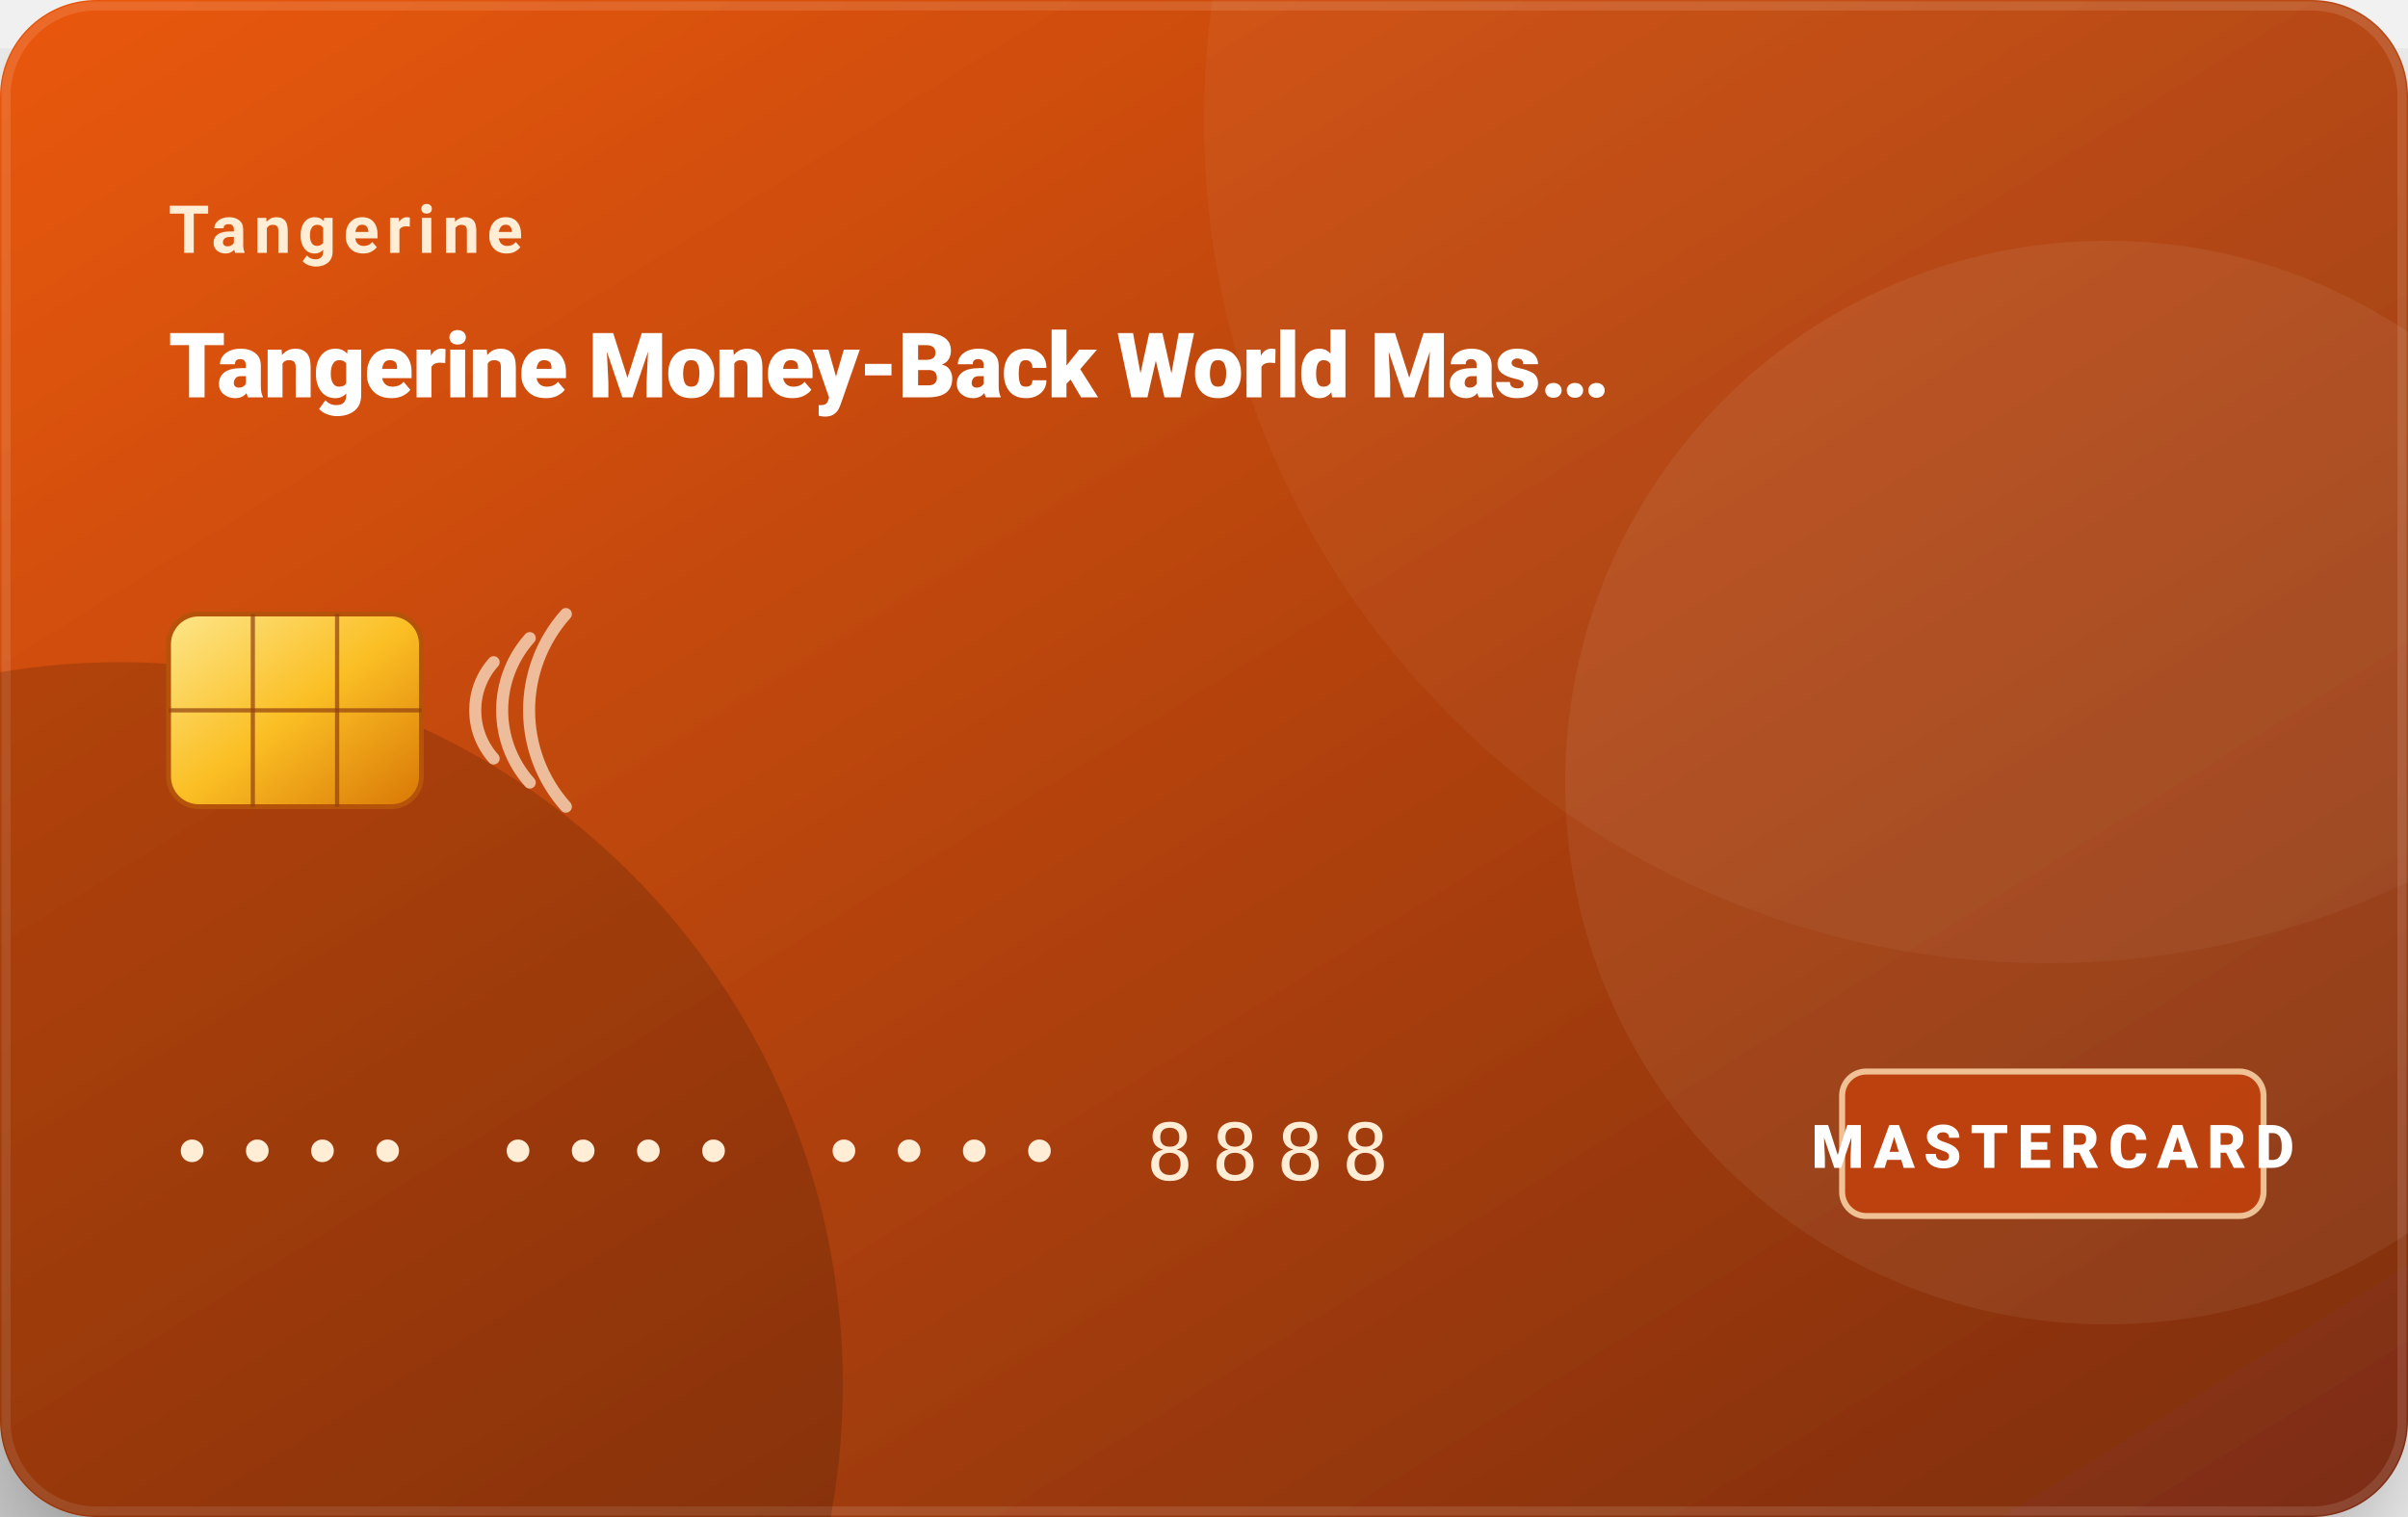
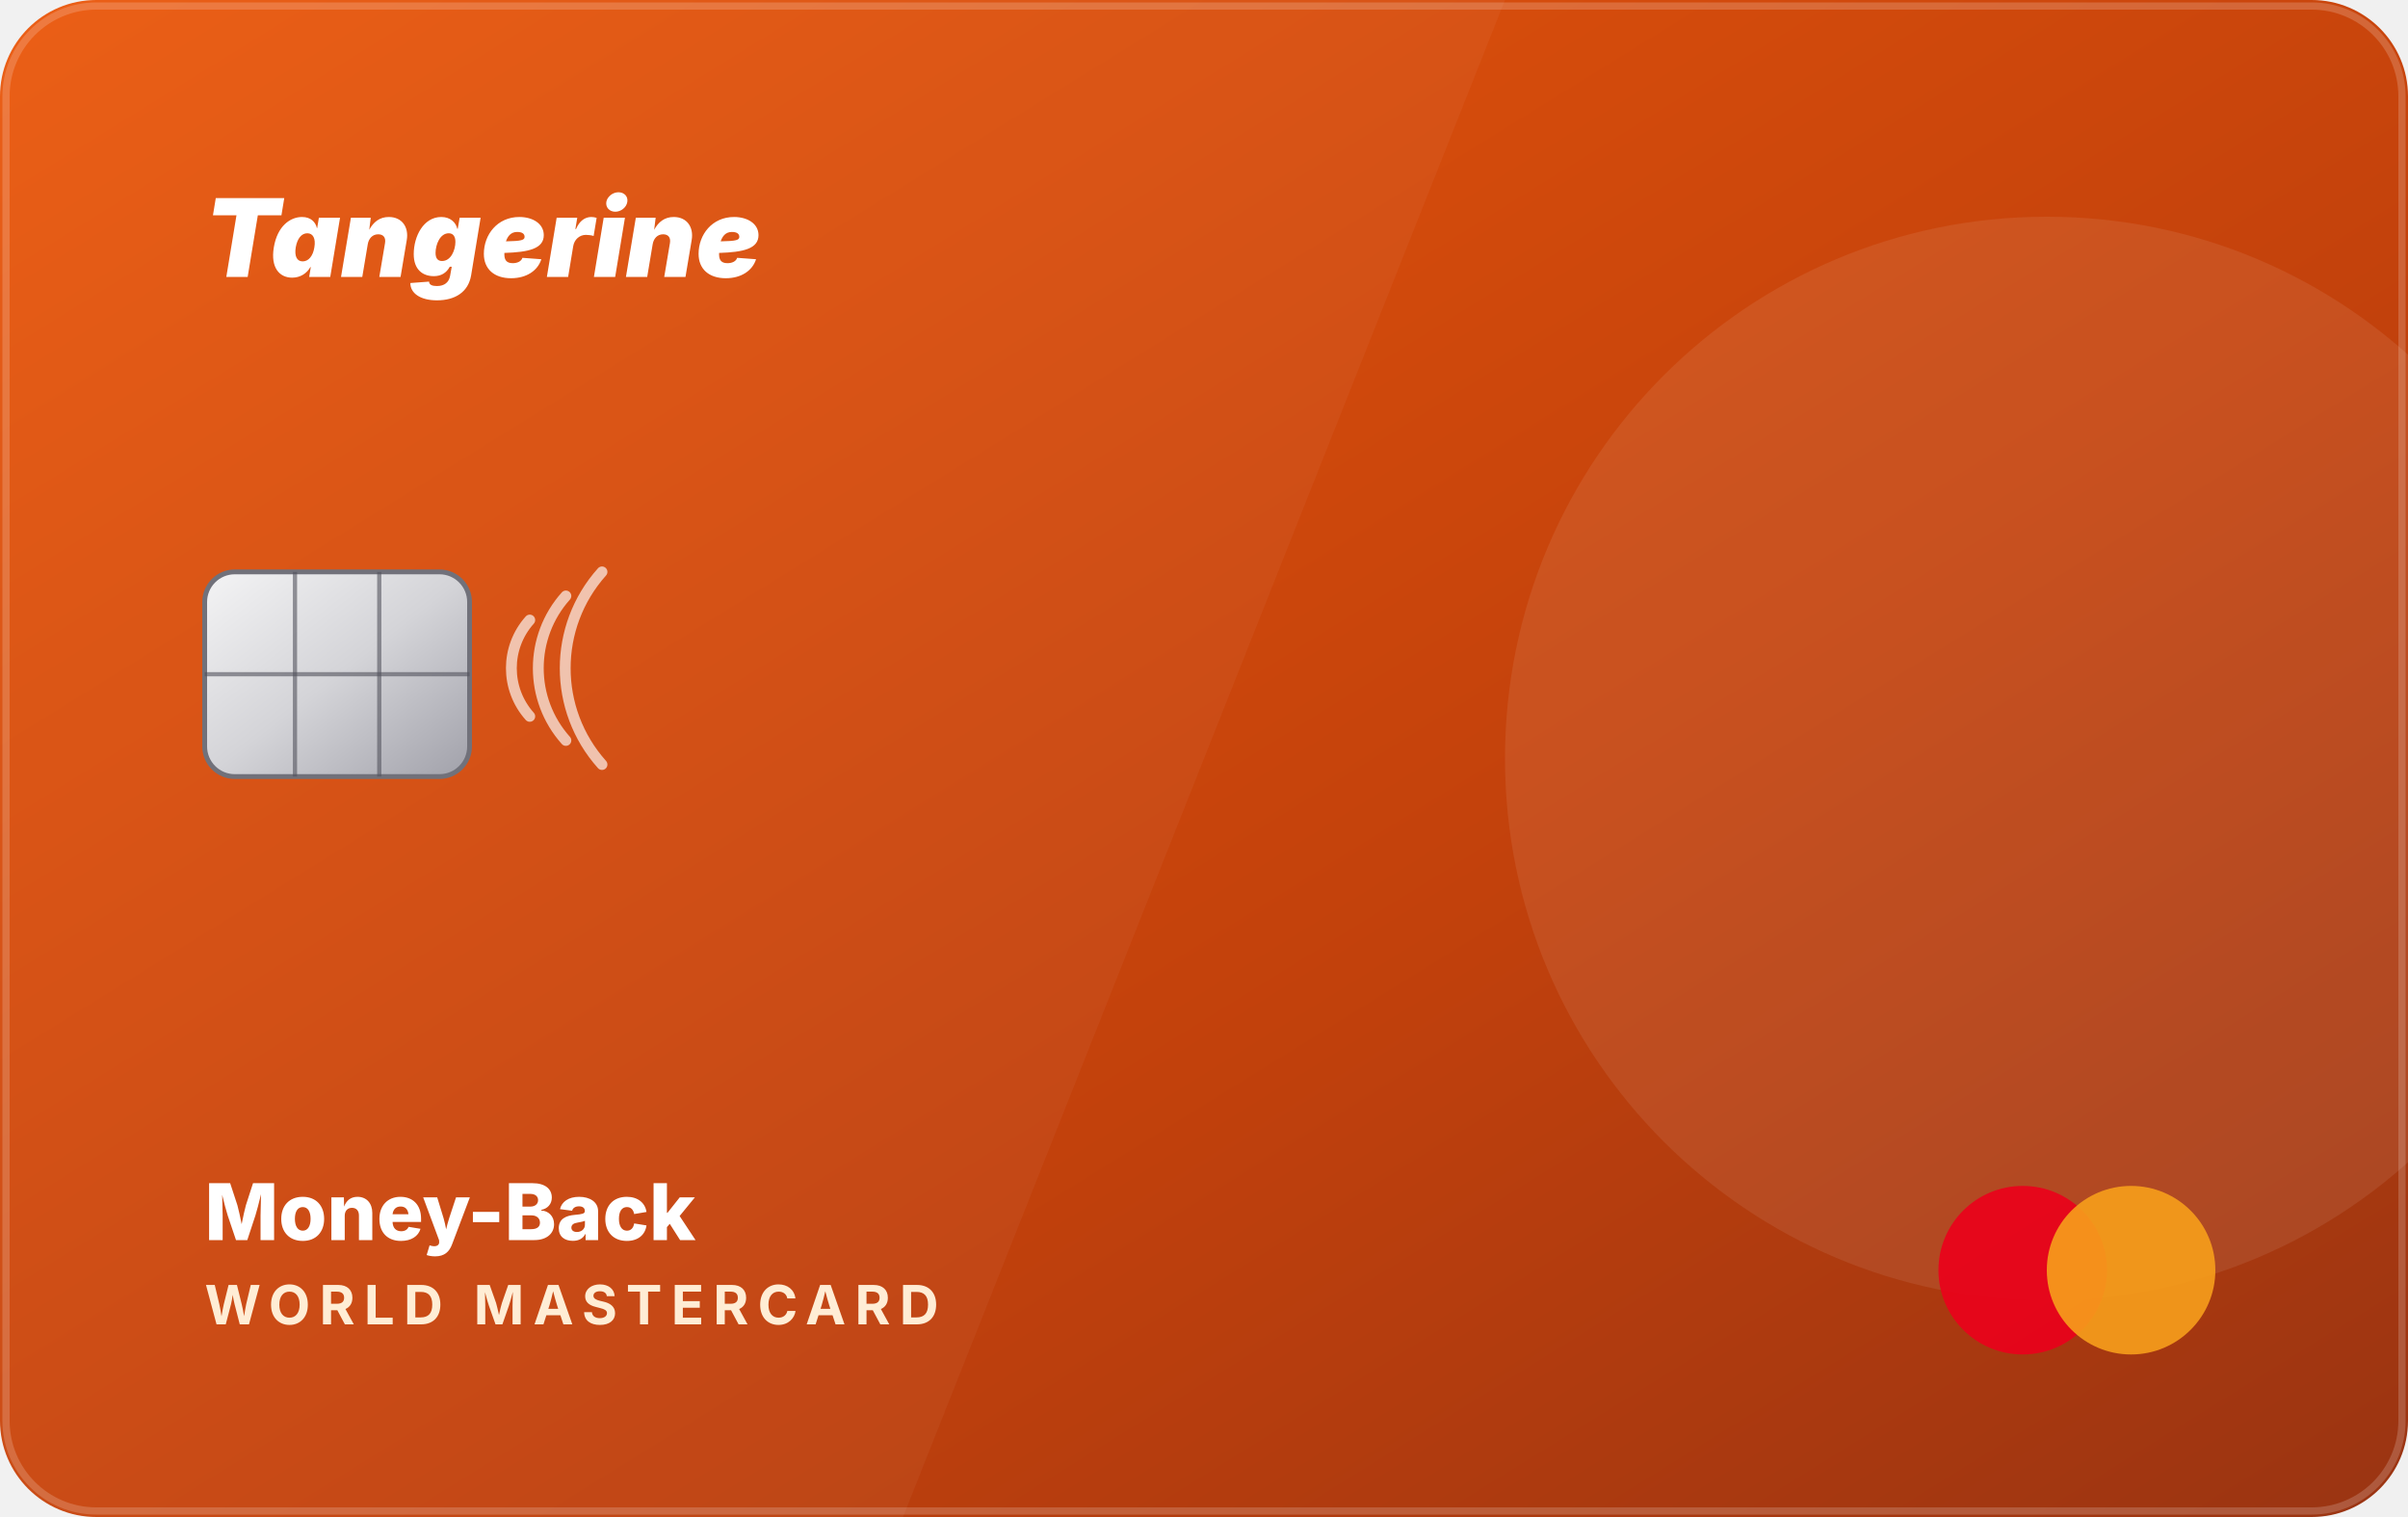
<svg xmlns="http://www.w3.org/2000/svg" viewBox="0 0 400 252" width="400" height="252">
  <defs>
-     <linearGradient id="cardBg-tangerine-moneyback-world" x1="0%" y1="0%" x2="100%" y2="100%">
+     <linearGradient id="tangerineBg" x1="0%" y1="0%" x2="100%" y2="100%">
      <stop offset="0%" stop-color="#ea580c" />
-       <stop offset="100%" stop-color="#7c2d12" />
+       <stop offset="60%" stop-color="#c2410c" />
+       <stop offset="100%" stop-color="#9a3412" />
    </linearGradient>
-     <linearGradient id="chipGrad" x1="0%" y1="0%" x2="100%" y2="100%">
+   </defs>
+   <rect width="400" height="252" rx="16" fill="url(#tangerineBg)" />
+   <circle cx="340" cy="126" r="90" fill="#ffffff" opacity="0.08" />
+   <rect width="398" height="250" x="1" y="1" rx="15" fill="none" stroke="rgba(255,255,255,0.18)" stroke-width="1.2" />
+   <path d="M 0 0 L 250 0 L 150 252 L 0 252 Z" fill="#ffffff" opacity="0.04" />
+   <g transform="translate(34, 95)">
+     <rect width="44" height="34" rx="5" fill="url(#chipSilver)" stroke="#71717a" stroke-width="0.8" />
+     <line x1="15" y1="0" x2="15" y2="34" stroke="#52525b" stroke-width="0.7" opacity="0.6" />
+     <line x1="29" y1="0" x2="29" y2="34" stroke="#52525b" stroke-width="0.7" opacity="0.6" />
+     <line x1="0" y1="17" x2="44" y2="17" stroke="#52525b" stroke-width="0.7" opacity="0.6" />
+   </g>
+   <g transform="translate(88, 103)" stroke="#ffffff" stroke-width="1.8" fill="none" stroke-linecap="round" opacity="0.65">
+     <path d="M 0 16 A 12 12 0 0 1 0 0" />
+     <path d="M 6 20 A 18 18 0 0 1 6 -4" />
+     <path d="M 12 24 A 24 24 0 0 1 12 -8" />
+   </g>
+   <text x="34" y="46" font-family="-apple-system, sans-serif" font-size="18" font-weight="900" font-style="italic" fill="#ffffff">Tangerine</text>
+   <text x="34" y="206" font-family="-apple-system, sans-serif" font-size="13" font-weight="800" fill="#ffffff">Money-Back</text>
+   <text x="34" y="220" font-family="-apple-system, sans-serif" font-size="9" font-weight="700" fill="#ffedd5" letter-spacing="1.5">WORLD MASTERCARD</text>
+   <g transform="translate(320, 195)">
+     <circle cx="16" cy="16" r="14" fill="#eb001b" opacity="0.9" />
+     <circle cx="34" cy="16" r="14" fill="#f79e1b" opacity="0.9" />
+   </g>
+   <defs>
+     <linearGradient id="chipSilver" x1="0%" y1="0%" x2="100%" y2="100%">
+       <stop offset="0%" stop-color="#f4f4f5" />
+       <stop offset="50%" stop-color="#d4d4d8" />
+       <stop offset="100%" stop-color="#a1a1aa" />
+     </linearGradient>
+     <linearGradient id="chipGold" x1="0%" y1="0%" x2="100%" y2="100%">
      <stop offset="0%" stop-color="#fde68a" />
      <stop offset="50%" stop-color="#fbbf24" />
      <stop offset="100%" stop-color="#d97706" />
    </linearGradient>
-     <filter id="shadow" x="-5%" y="-5%" width="110%" height="110%">
-       <feDropShadow dx="0" dy="8" stdDeviation="12" flood-color="#000000" flood-opacity="0.35" />
-     </filter>
  </defs>
-   <rect width="400" height="252" rx="16" fill="url(#cardBg-tangerine-moneyback-world)" filter="url(#shadow)" />
-   <rect width="398" height="250" x="1" y="1" rx="15" fill="none" stroke="rgba(255,255,255,0.12)" stroke-width="1.5" />
-   <circle cx="340" cy="20" r="140" fill="white" opacity="0.04" />
-   <circle cx="20" cy="230" r="120" fill="black" opacity="0.15" />
-   <circle cx="350" cy="130" r="90" fill="#ffffff" opacity="0.06" />
-   <text x="28" y="42" font-family="-apple-system, BlinkMacSystemFont, 'Segoe UI', Roboto, sans-serif" font-size="11" font-weight="700" letter-spacing="1.2" fill="#ffedd5" text-transform="uppercase">
-     Tangerine
-   </text>
-   <text x="28" y="66" font-family="-apple-system, BlinkMacSystemFont, 'Segoe UI', Roboto, sans-serif" font-size="15" font-weight="800" letter-spacing="-0.2" fill="#ffffff">
-     Tangerine Money-Back World Mas…
-   </text>
-   <g transform="translate(28, 102)">
-     <rect width="42" height="32" rx="5" fill="url(#chipGrad)" stroke="#b45309" stroke-width="0.8" />
-     <line x1="14" y1="0" x2="14" y2="32" stroke="#92400e" stroke-width="0.7" opacity="0.7" />
-     <line x1="28" y1="0" x2="28" y2="32" stroke="#92400e" stroke-width="0.7" opacity="0.7" />
-     <line x1="0" y1="16" x2="42" y2="16" stroke="#92400e" stroke-width="0.7" opacity="0.7" />
-   </g>
-   <g transform="translate(82, 110)" stroke="#ffedd5" stroke-width="2" fill="none" stroke-linecap="round" opacity="0.7">
-     <path d="M 0 16 A 12 12 0 0 1 0 0" />
-     <path d="M 6 20 A 18 18 0 0 1 6 -4" />
-     <path d="M 12 24 A 24 24 0 0 1 12 -8" />
-   </g>
-   <text x="28" y="196" font-family="'SF Mono', Menlo, Monaco, Consolas, monospace" font-size="13" letter-spacing="3" fill="#ffedd5">
-     •••• •••• •••• 8888
-   </text>
-   <g transform="translate(310, 192)">
-     <rect x="-4" y="-14" width="70" height="24" rx="4" fill="#c2410c" stroke="#fed7aa" stroke-width="1" opacity="0.85" />
-     <text x="31" y="2" font-family="-apple-system, BlinkMacSystemFont, 'Segoe UI', Roboto, sans-serif" font-size="10" font-weight="900" letter-spacing="1.5" fill="#ffffff" text-anchor="middle">
-       MASTERCARD
-     </text>
-   </g>
</svg>
